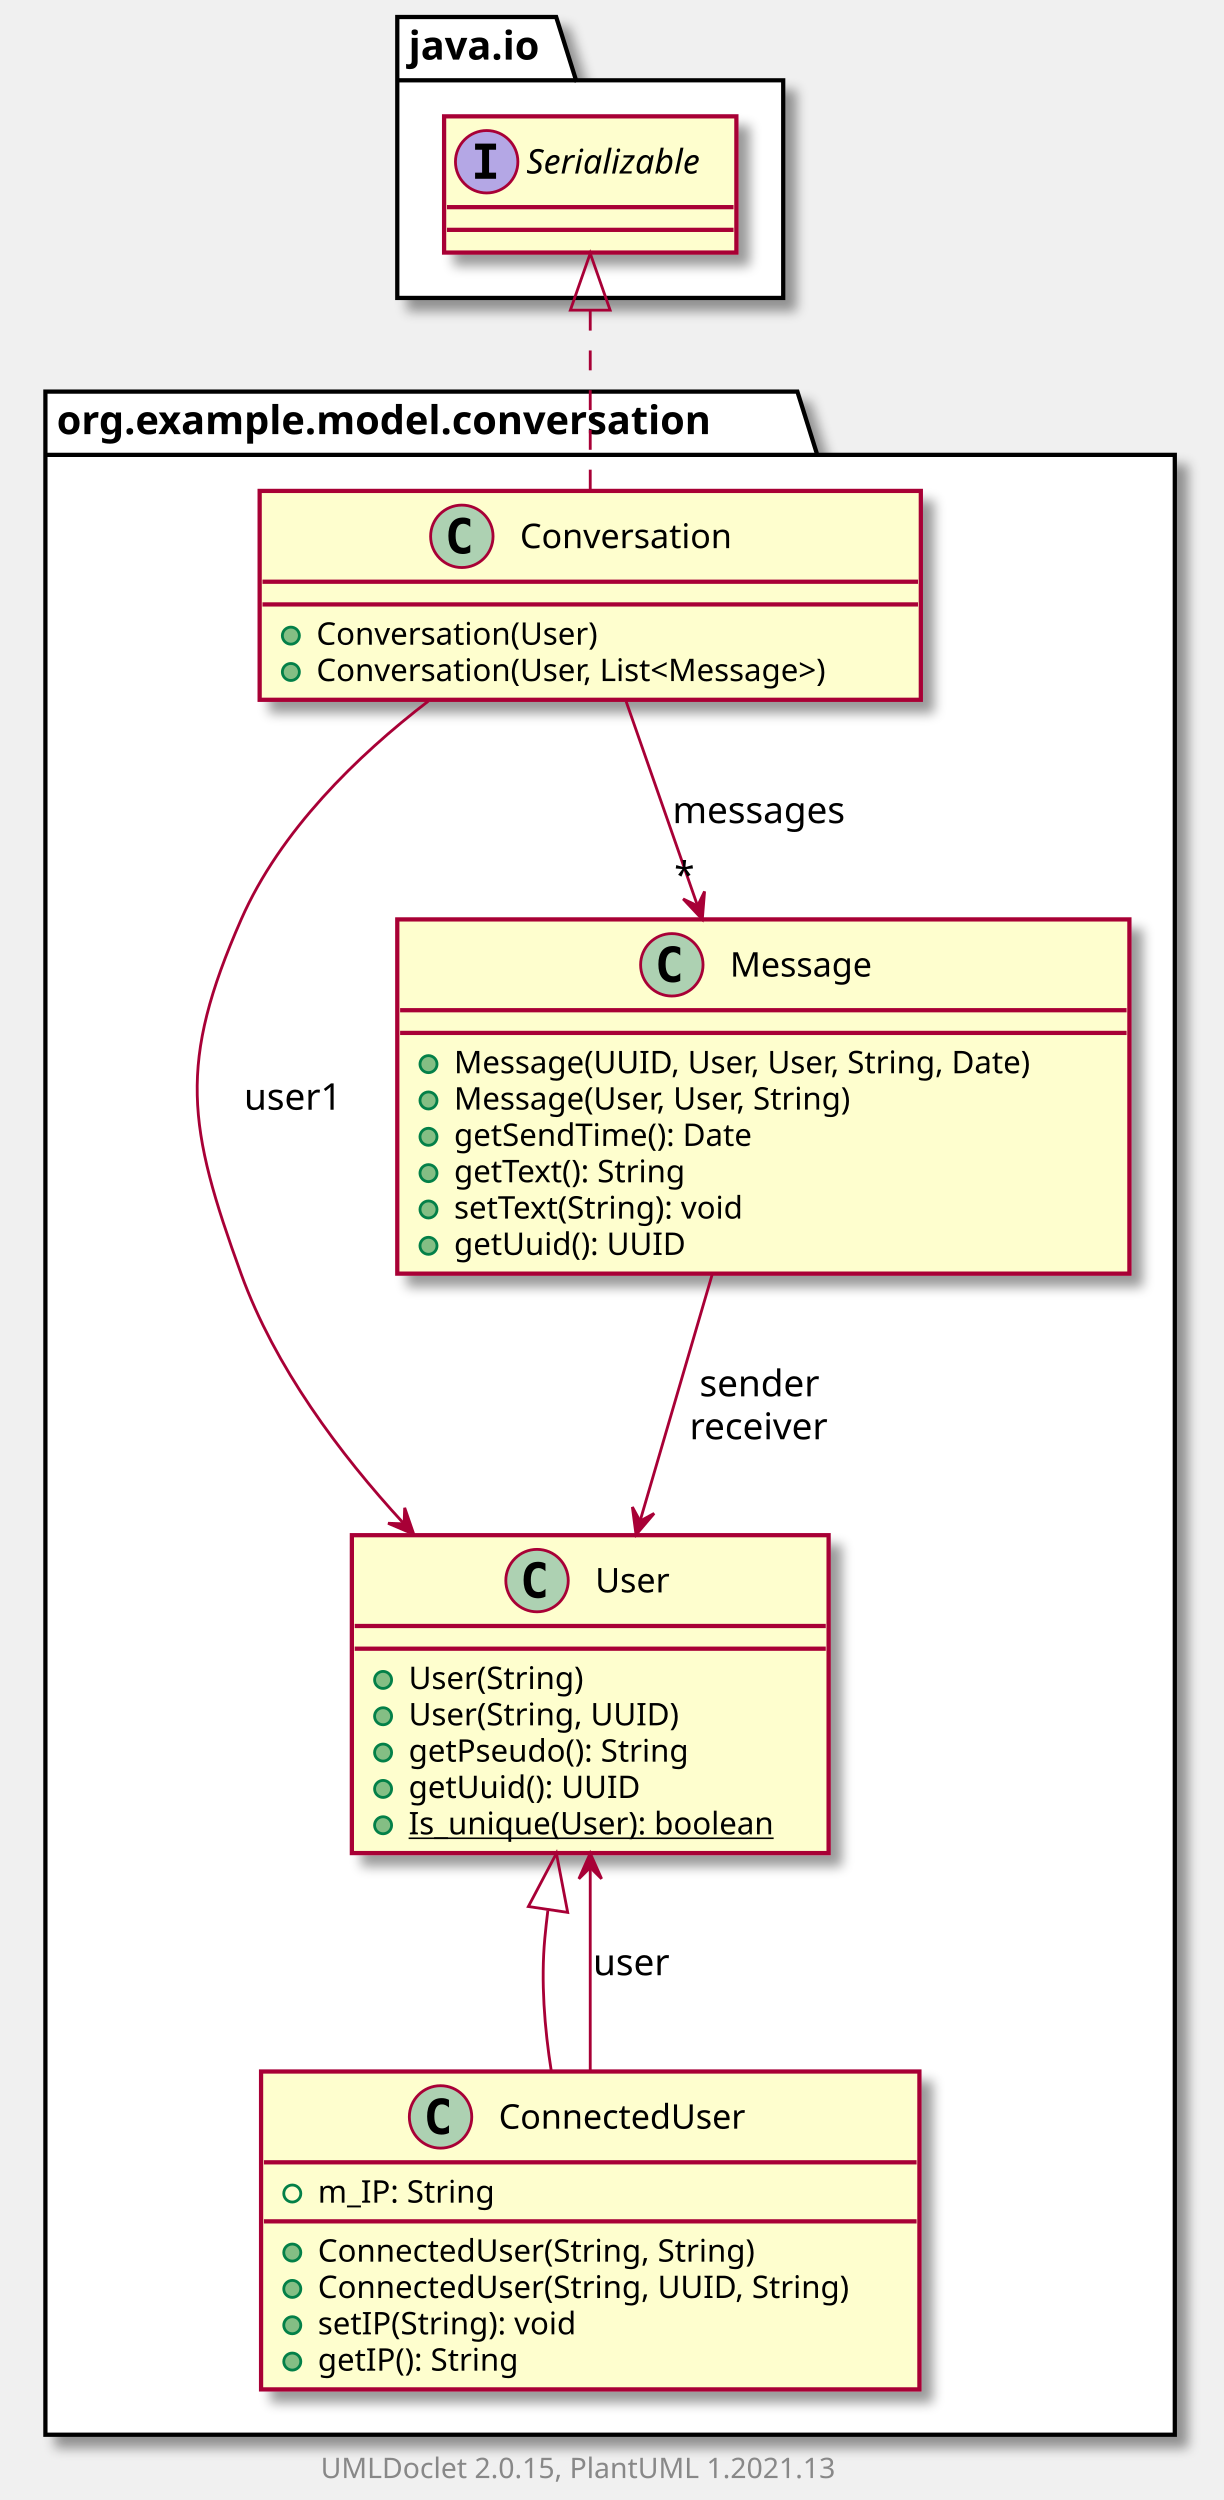
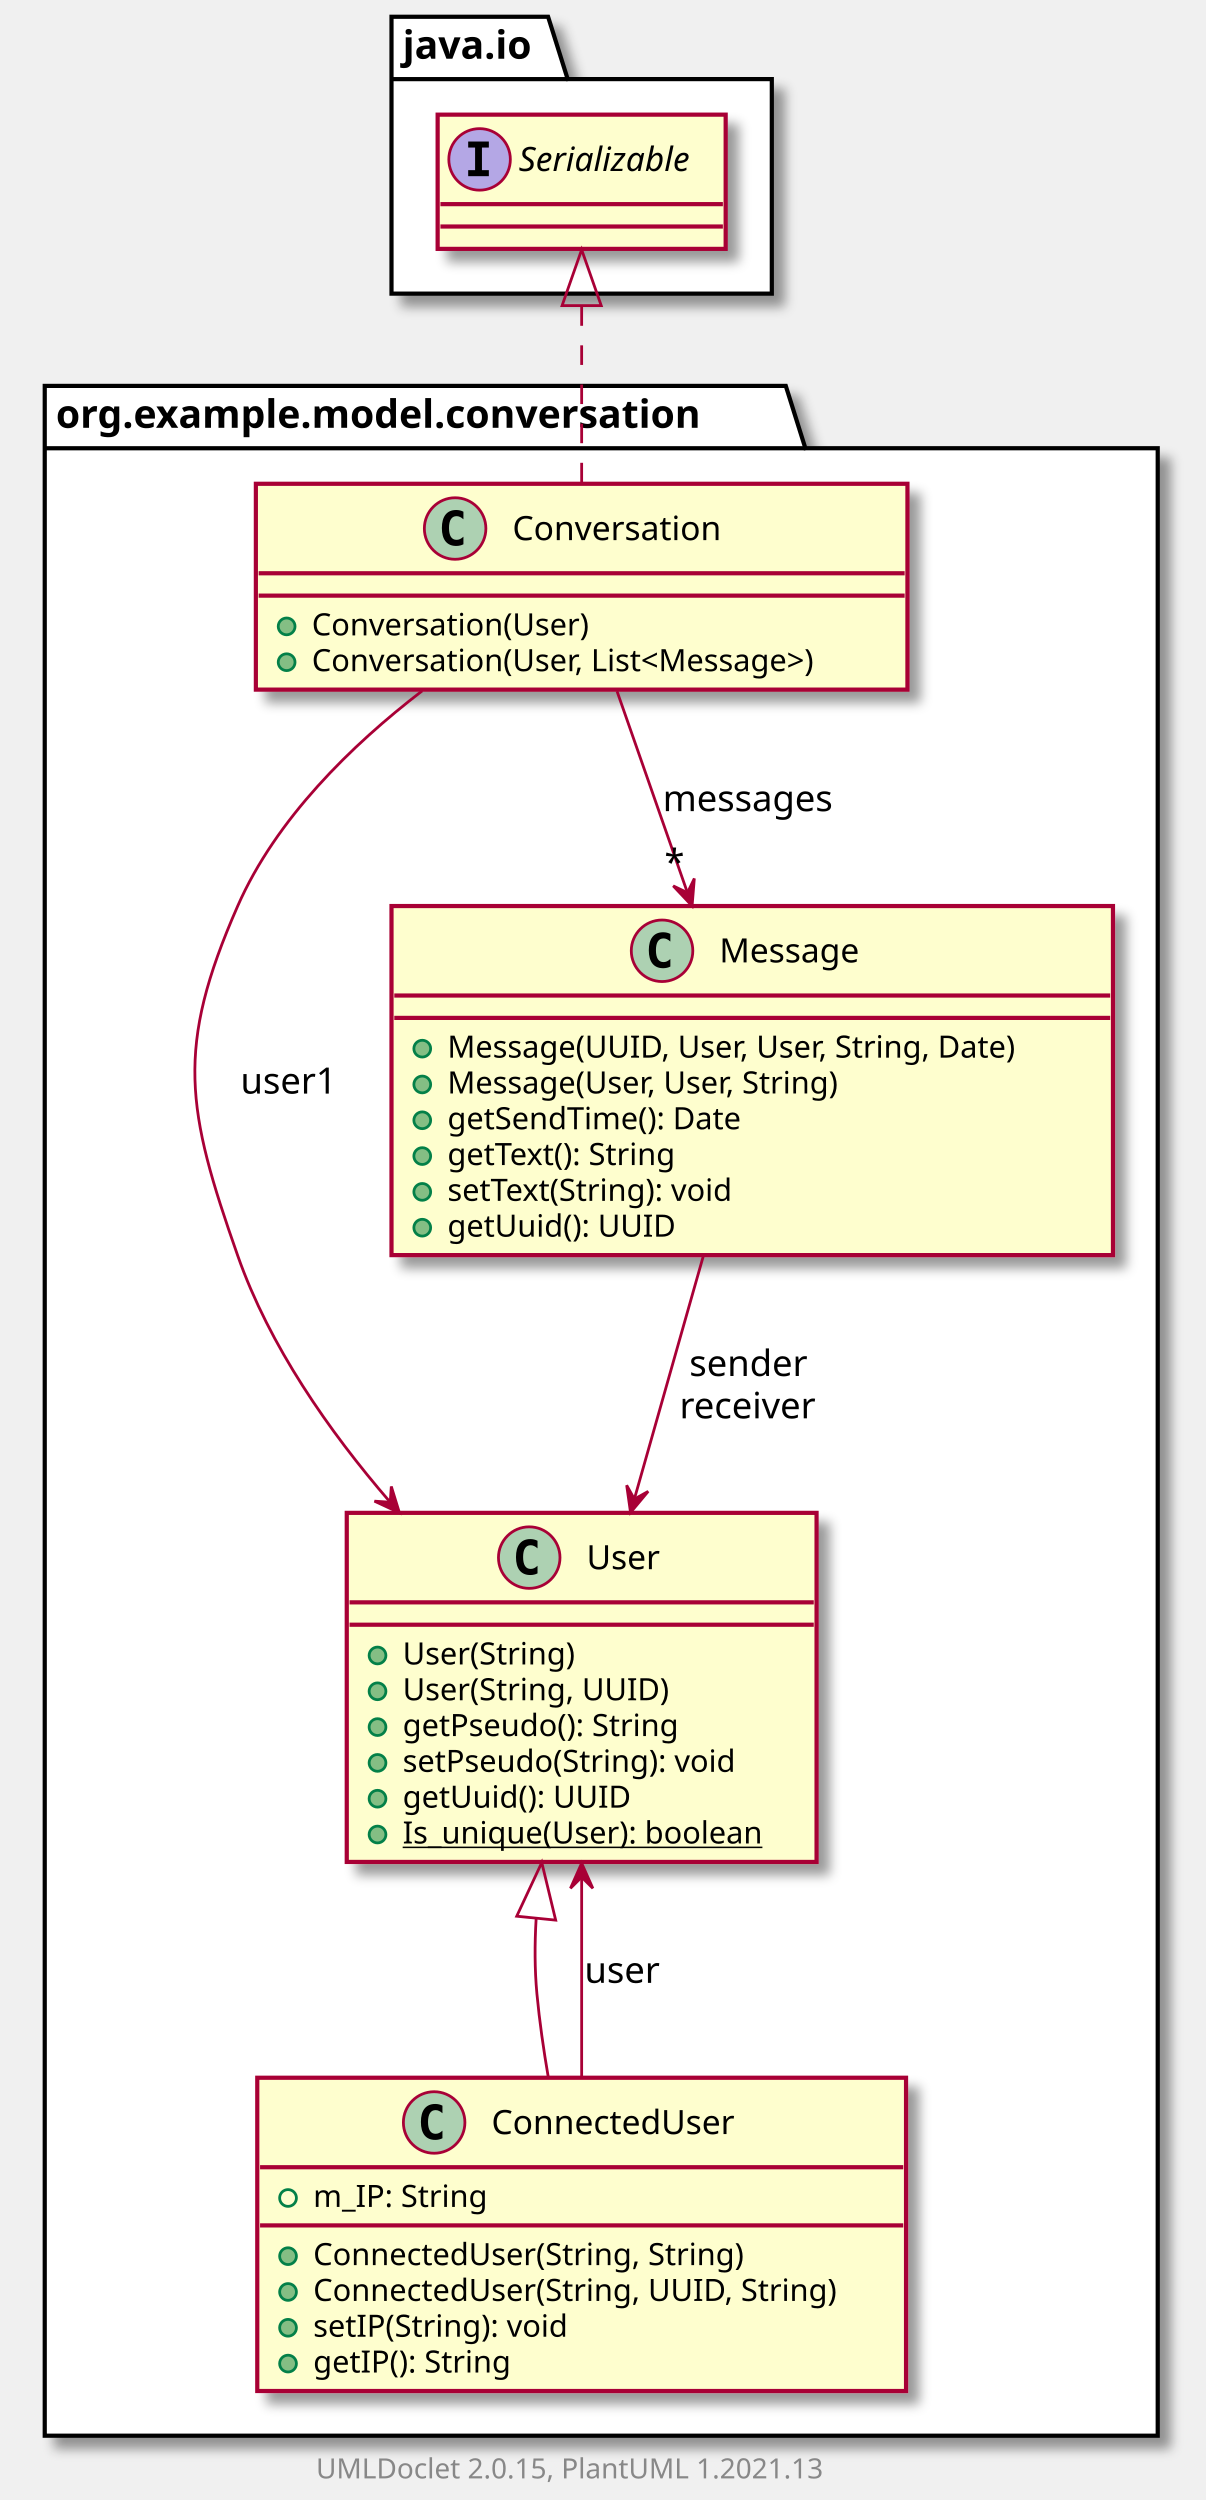
- <svg xmlns="http://www.w3.org/2000/svg" xmlns:xlink="http://www.w3.org/1999/xlink" contentScriptType="application/ecmascript" contentStyleType="text/css" height="881px" preserveAspectRatio="none" style="width:431px;height:881px;background:#FFFFFF;" version="1.1" viewBox="0 0 431 881" width="431px" zoomAndPan="magnify">
+ <svg xmlns="http://www.w3.org/2000/svg" xmlns:xlink="http://www.w3.org/1999/xlink" contentScriptType="application/ecmascript" contentStyleType="text/css" height="894px" preserveAspectRatio="none" style="width:431px;height:894px;background:#FFFFFF;" version="1.1" viewBox="0 0 431 894" width="431px" zoomAndPan="magnify">
  <defs>
-     <filter height="300%" id="f18014k0wd53s" width="300%" x="-1" y="-1">
+     <filter height="300%" id="f1xph79tozir38" width="300%" x="-1" y="-1">
      <feGaussianBlur result="blurOut" stdDeviation="2.0" />
      <feColorMatrix in="blurOut" result="blurOut2" type="matrix" values="0 0 0 0 0 0 0 0 0 0 0 0 0 0 0 0 0 0 .4 0" />
      <feOffset dx="4.0" dy="4.0" in="blurOut2" result="blurOut3" />
      <feBlend in="SourceGraphic" in2="blurOut3" mode="normal" />
    </filter>
  </defs>
  <g>
-     <polygon fill="#FFFFFF" filter="url(#f18014k0wd53s)" points="16,138,281,138,288,160.297,414,160.297,414,858,16,858,16,138" style="stroke:#000000;stroke-width:1.5;" />
+     <polygon fill="#FFFFFF" filter="url(#f1xph79tozir38)" points="16,138,281,138,288,160.297,414,160.297,414,871,16,871,16,138" style="stroke:#000000;stroke-width:1.5;" />
    <line style="stroke:#000000;stroke-width:1.5;" x1="16" x2="288" y1="160.297" y2="160.297" />
    <text fill="#000000" font-family="sans-serif" font-size="14" font-weight="bold" lengthAdjust="spacing" textLength="259" x="20" y="152.995">org.example.model.conversation</text>
-     <polygon fill="#FFFFFF" filter="url(#f18014k0wd53s)" points="140,6,196,6,203,28.297,276,28.297,276,105,140,105,140,6" style="stroke:#000000;stroke-width:1.5;" />
+     <polygon fill="#FFFFFF" filter="url(#f1xph79tozir38)" points="140,6,196,6,203,28.297,276,28.297,276,105,140,105,140,6" style="stroke:#000000;stroke-width:1.5;" />
    <line style="stroke:#000000;stroke-width:1.5;" x1="140" x2="203" y1="28.297" y2="28.297" />
    <text fill="#000000" font-family="sans-serif" font-size="14" font-weight="bold" lengthAdjust="spacing" textLength="50" x="144" y="20.995">java.io</text>
    <a href="User.html" target="_top" title="User.html" xlink:actuate="onRequest" xlink:href="User.html" xlink:show="new" xlink:title="User.html" xlink:type="simple">
-       <rect codeLine="3" fill="#FEFECE" filter="url(#f18014k0wd53s)" height="112.023" id="org.example.model.conversation.User" style="stroke:#A80036;stroke-width:1.5;" width="168" x="124" y="541" />
+       <rect codeLine="3" fill="#FEFECE" filter="url(#f1xph79tozir38)" height="124.828" id="org.example.model.conversation.User" style="stroke:#A80036;stroke-width:1.5;" width="168" x="124" y="541" />
      <ellipse cx="189.25" cy="557" fill="#ADD1B2" rx="11" ry="11" style="stroke:#A80036;stroke-width:1.0;" />
      <path d="M192.219,562.641 Q191.641,562.938 191,563.078 Q190.359,563.234 189.656,563.234 Q187.156,563.234 185.828,561.594 Q184.516,559.938 184.516,556.812 Q184.516,553.688 185.828,552.031 Q187.156,550.375 189.656,550.375 Q190.359,550.375 191,550.531 Q191.656,550.688 192.219,550.984 L192.219,553.703 Q191.594,553.125 191,552.859 Q190.406,552.578 189.781,552.578 Q188.438,552.578 187.75,553.656 Q187.062,554.719 187.062,556.812 Q187.062,558.906 187.75,559.984 Q188.438,561.047 189.781,561.047 Q190.406,561.047 191,560.781 Q191.594,560.5 192.219,559.922 L192.219,562.641 Z " fill="#000000" />
      <text fill="#000000" font-family="sans-serif" font-size="12" lengthAdjust="spacing" textLength="29" x="209.75" y="561.154">User</text>
      <line style="stroke:#A80036;stroke-width:1.5;" x1="125" x2="291" y1="573" y2="573" />
      <line style="stroke:#A80036;stroke-width:1.5;" x1="125" x2="291" y1="581" y2="581" />
      <ellipse cx="135" cy="592" fill="#84BE84" rx="3" ry="3" style="stroke:#038048;stroke-width:1.0;" />
      <text fill="#000000" font-family="sans-serif" font-size="11" lengthAdjust="spacing" textLength="69" x="144" y="595.21">User(String)</text>
      <ellipse cx="135" cy="604.805" fill="#84BE84" rx="3" ry="3" style="stroke:#038048;stroke-width:1.0;" />
      <text fill="#000000" font-family="sans-serif" font-size="11" lengthAdjust="spacing" textLength="104" x="144" y="608.015">User(String, UUID)</text>
      <ellipse cx="135" cy="617.609" fill="#84BE84" rx="3" ry="3" style="stroke:#038048;stroke-width:1.0;" />
      <text fill="#000000" font-family="sans-serif" font-size="11" lengthAdjust="spacing" textLength="110" x="144" y="620.82">getPseudo(): String</text>
      <ellipse cx="135" cy="630.414" fill="#84BE84" rx="3" ry="3" style="stroke:#038048;stroke-width:1.0;" />
-       <text fill="#000000" font-family="sans-serif" font-size="11" lengthAdjust="spacing" textLength="86" x="144" y="633.625">getUuid(): UUID</text>
+       <text fill="#000000" font-family="sans-serif" font-size="11" lengthAdjust="spacing" textLength="133" x="144" y="633.625">setPseudo(String): void</text>
      <ellipse cx="135" cy="643.219" fill="#84BE84" rx="3" ry="3" style="stroke:#038048;stroke-width:1.0;" />
-       <text fill="#000000" font-family="sans-serif" font-size="11" lengthAdjust="spacing" text-decoration="underline" textLength="142" x="144" y="646.429">Is_unique(User): boolean</text>
+       <text fill="#000000" font-family="sans-serif" font-size="11" lengthAdjust="spacing" textLength="86" x="144" y="646.429">getUuid(): UUID</text>
+       <ellipse cx="135" cy="656.023" fill="#84BE84" rx="3" ry="3" style="stroke:#038048;stroke-width:1.0;" />
+       <text fill="#000000" font-family="sans-serif" font-size="11" lengthAdjust="spacing" text-decoration="underline" textLength="142" x="144" y="659.234">Is_unique(User): boolean</text>
    </a>
    <a href="Conversation.html" target="_top" title="Conversation.html" xlink:actuate="onRequest" xlink:href="Conversation.html" xlink:show="new" xlink:title="Conversation.html" xlink:type="simple">
-       <rect codeLine="11" fill="#FEFECE" filter="url(#f18014k0wd53s)" height="73.609" id="org.example.model.conversation.Conversation" style="stroke:#A80036;stroke-width:1.5;" width="233" x="91.5" y="173" />
+       <rect codeLine="12" fill="#FEFECE" filter="url(#f1xph79tozir38)" height="73.609" id="org.example.model.conversation.Conversation" style="stroke:#A80036;stroke-width:1.5;" width="233" x="91.5" y="173" />
      <ellipse cx="162.75" cy="189" fill="#ADD1B2" rx="11" ry="11" style="stroke:#A80036;stroke-width:1.0;" />
      <path d="M165.719,194.641 Q165.141,194.938 164.5,195.078 Q163.859,195.234 163.156,195.234 Q160.656,195.234 159.328,193.594 Q158.016,191.938 158.016,188.812 Q158.016,185.688 159.328,184.031 Q160.656,182.375 163.156,182.375 Q163.859,182.375 164.5,182.531 Q165.156,182.688 165.719,182.984 L165.719,185.703 Q165.094,185.125 164.5,184.859 Q163.906,184.578 163.281,184.578 Q161.938,184.578 161.25,185.656 Q160.562,186.719 160.562,188.812 Q160.562,190.906 161.25,191.984 Q161.938,193.047 163.281,193.047 Q163.906,193.047 164.5,192.781 Q165.094,192.5 165.719,191.922 L165.719,194.641 Z " fill="#000000" />
      <text fill="#000000" font-family="sans-serif" font-size="12" lengthAdjust="spacing" textLength="82" x="183.25" y="193.154">Conversation</text>
      <line style="stroke:#A80036;stroke-width:1.5;" x1="92.5" x2="323.5" y1="205" y2="205" />
      <line style="stroke:#A80036;stroke-width:1.5;" x1="92.5" x2="323.5" y1="213" y2="213" />
      <ellipse cx="102.5" cy="224" fill="#84BE84" rx="3" ry="3" style="stroke:#038048;stroke-width:1.0;" />
      <text fill="#000000" font-family="sans-serif" font-size="11" lengthAdjust="spacing" textLength="110" x="111.5" y="227.21">Conversation(User)</text>
      <ellipse cx="102.5" cy="236.805" fill="#84BE84" rx="3" ry="3" style="stroke:#038048;stroke-width:1.0;" />
      <text fill="#000000" font-family="sans-serif" font-size="11" lengthAdjust="spacing" textLength="207" x="111.5" y="240.015">Conversation(User, List&lt;Message&gt;)</text>
    </a>
    <a href="ConnectedUser.html" target="_top" title="ConnectedUser.html" xlink:actuate="onRequest" xlink:href="ConnectedUser.html" xlink:show="new" xlink:title="ConnectedUser.html" xlink:type="simple">
-       <rect codeLine="16" fill="#FEFECE" filter="url(#f18014k0wd53s)" height="112.023" id="org.example.model.conversation.ConnectedUser" style="stroke:#A80036;stroke-width:1.5;" width="232" x="92" y="730" />
-       <ellipse cx="155.25" cy="746" fill="#ADD1B2" rx="11" ry="11" style="stroke:#A80036;stroke-width:1.0;" />
-       <path d="M158.219,751.641 Q157.641,751.938 157,752.078 Q156.359,752.234 155.656,752.234 Q153.156,752.234 151.828,750.594 Q150.516,748.938 150.516,745.812 Q150.516,742.688 151.828,741.031 Q153.156,739.375 155.656,739.375 Q156.359,739.375 157,739.531 Q157.656,739.688 158.219,739.984 L158.219,742.703 Q157.594,742.125 157,741.859 Q156.406,741.578 155.781,741.578 Q154.438,741.578 153.75,742.656 Q153.062,743.719 153.062,745.812 Q153.062,747.906 153.75,748.984 Q154.438,750.047 155.781,750.047 Q156.406,750.047 157,749.781 Q157.594,749.5 158.219,748.922 L158.219,751.641 Z " fill="#000000" />
-       <text fill="#000000" font-family="sans-serif" font-size="12" lengthAdjust="spacing" textLength="97" x="175.75" y="750.154">ConnectedUser</text>
-       <line style="stroke:#A80036;stroke-width:1.5;" x1="93" x2="323" y1="762" y2="762" />
-       <ellipse cx="103" cy="773" rx="3" ry="3" style="stroke:#038048;stroke-width:1.0;fill:none;" />
-       <text fill="#000000" font-family="sans-serif" font-size="11" lengthAdjust="spacing" textLength="69" x="112" y="776.21">m_IP: String</text>
-       <line style="stroke:#A80036;stroke-width:1.5;" x1="93" x2="323" y1="782.805" y2="782.805" />
-       <ellipse cx="103" cy="793.805" fill="#84BE84" rx="3" ry="3" style="stroke:#038048;stroke-width:1.0;" />
-       <text fill="#000000" font-family="sans-serif" font-size="11" lengthAdjust="spacing" textLength="171" x="112" y="797.015">ConnectedUser(String, String)</text>
-       <ellipse cx="103" cy="806.609" fill="#84BE84" rx="3" ry="3" style="stroke:#038048;stroke-width:1.0;" />
-       <text fill="#000000" font-family="sans-serif" font-size="11" lengthAdjust="spacing" textLength="206" x="112" y="809.82">ConnectedUser(String, UUID, String)</text>
-       <ellipse cx="103" cy="819.414" fill="#84BE84" rx="3" ry="3" style="stroke:#038048;stroke-width:1.0;" />
-       <text fill="#000000" font-family="sans-serif" font-size="11" lengthAdjust="spacing" textLength="101" x="112" y="822.625">setIP(String): void</text>
-       <ellipse cx="103" cy="832.219" fill="#84BE84" rx="3" ry="3" style="stroke:#038048;stroke-width:1.0;" />
-       <text fill="#000000" font-family="sans-serif" font-size="11" lengthAdjust="spacing" textLength="78" x="112" y="835.429">getIP(): String</text>
+       <rect codeLine="17" fill="#FEFECE" filter="url(#f1xph79tozir38)" height="112.023" id="org.example.model.conversation.ConnectedUser" style="stroke:#A80036;stroke-width:1.5;" width="232" x="92" y="743" />
+       <ellipse cx="155.25" cy="759" fill="#ADD1B2" rx="11" ry="11" style="stroke:#A80036;stroke-width:1.0;" />
+       <path d="M158.219,764.641 Q157.641,764.938 157,765.078 Q156.359,765.234 155.656,765.234 Q153.156,765.234 151.828,763.594 Q150.516,761.938 150.516,758.812 Q150.516,755.688 151.828,754.031 Q153.156,752.375 155.656,752.375 Q156.359,752.375 157,752.531 Q157.656,752.688 158.219,752.984 L158.219,755.703 Q157.594,755.125 157,754.859 Q156.406,754.578 155.781,754.578 Q154.438,754.578 153.75,755.656 Q153.062,756.719 153.062,758.812 Q153.062,760.906 153.75,761.984 Q154.438,763.047 155.781,763.047 Q156.406,763.047 157,762.781 Q157.594,762.5 158.219,761.922 L158.219,764.641 Z " fill="#000000" />
+       <text fill="#000000" font-family="sans-serif" font-size="12" lengthAdjust="spacing" textLength="97" x="175.75" y="763.154">ConnectedUser</text>
+       <line style="stroke:#A80036;stroke-width:1.5;" x1="93" x2="323" y1="775" y2="775" />
+       <ellipse cx="103" cy="786" rx="3" ry="3" style="stroke:#038048;stroke-width:1.0;fill:none;" />
+       <text fill="#000000" font-family="sans-serif" font-size="11" lengthAdjust="spacing" textLength="69" x="112" y="789.21">m_IP: String</text>
+       <line style="stroke:#A80036;stroke-width:1.5;" x1="93" x2="323" y1="795.805" y2="795.805" />
+       <ellipse cx="103" cy="806.805" fill="#84BE84" rx="3" ry="3" style="stroke:#038048;stroke-width:1.0;" />
+       <text fill="#000000" font-family="sans-serif" font-size="11" lengthAdjust="spacing" textLength="171" x="112" y="810.015">ConnectedUser(String, String)</text>
+       <ellipse cx="103" cy="819.609" fill="#84BE84" rx="3" ry="3" style="stroke:#038048;stroke-width:1.0;" />
+       <text fill="#000000" font-family="sans-serif" font-size="11" lengthAdjust="spacing" textLength="206" x="112" y="822.82">ConnectedUser(String, UUID, String)</text>
+       <ellipse cx="103" cy="832.414" fill="#84BE84" rx="3" ry="3" style="stroke:#038048;stroke-width:1.0;" />
+       <text fill="#000000" font-family="sans-serif" font-size="11" lengthAdjust="spacing" textLength="101" x="112" y="835.625">setIP(String): void</text>
+       <ellipse cx="103" cy="845.219" fill="#84BE84" rx="3" ry="3" style="stroke:#038048;stroke-width:1.0;" />
+       <text fill="#000000" font-family="sans-serif" font-size="11" lengthAdjust="spacing" textLength="78" x="112" y="848.429">getIP(): String</text>
    </a>
    <a href="Message.html" target="_top" title="Message.html" xlink:actuate="onRequest" xlink:href="Message.html" xlink:show="new" xlink:title="Message.html" xlink:type="simple">
-       <rect codeLine="24" fill="#FEFECE" filter="url(#f18014k0wd53s)" height="124.828" id="org.example.model.conversation.Message" style="stroke:#A80036;stroke-width:1.5;" width="258" x="140" y="324" />
+       <rect codeLine="25" fill="#FEFECE" filter="url(#f1xph79tozir38)" height="124.828" id="org.example.model.conversation.Message" style="stroke:#A80036;stroke-width:1.5;" width="258" x="140" y="324" />
      <ellipse cx="236.75" cy="340" fill="#ADD1B2" rx="11" ry="11" style="stroke:#A80036;stroke-width:1.0;" />
      <path d="M239.719,345.641 Q239.141,345.938 238.5,346.078 Q237.859,346.234 237.156,346.234 Q234.656,346.234 233.328,344.594 Q232.016,342.938 232.016,339.812 Q232.016,336.688 233.328,335.031 Q234.656,333.375 237.156,333.375 Q237.859,333.375 238.5,333.531 Q239.156,333.688 239.719,333.984 L239.719,336.703 Q239.094,336.125 238.5,335.859 Q237.906,335.578 237.281,335.578 Q235.938,335.578 235.25,336.656 Q234.562,337.719 234.562,339.812 Q234.562,341.906 235.25,342.984 Q235.938,344.047 237.281,344.047 Q237.906,344.047 238.5,343.781 Q239.094,343.5 239.719,342.922 L239.719,345.641 Z " fill="#000000" />
      <text fill="#000000" font-family="sans-serif" font-size="12" lengthAdjust="spacing" textLength="56" x="257.25" y="344.154">Message</text>
      <line style="stroke:#A80036;stroke-width:1.5;" x1="141" x2="397" y1="356" y2="356" />
      <line style="stroke:#A80036;stroke-width:1.5;" x1="141" x2="397" y1="364" y2="364" />
      <ellipse cx="151" cy="375" fill="#84BE84" rx="3" ry="3" style="stroke:#038048;stroke-width:1.0;" />
      <text fill="#000000" font-family="sans-serif" font-size="11" lengthAdjust="spacing" textLength="232" x="160" y="378.21">Message(UUID, User, User, String, Date)</text>
      <ellipse cx="151" cy="387.805" fill="#84BE84" rx="3" ry="3" style="stroke:#038048;stroke-width:1.0;" />
      <text fill="#000000" font-family="sans-serif" font-size="11" lengthAdjust="spacing" textLength="163" x="160" y="391.015">Message(User, User, String)</text>
      <ellipse cx="151" cy="400.609" fill="#84BE84" rx="3" ry="3" style="stroke:#038048;stroke-width:1.0;" />
      <text fill="#000000" font-family="sans-serif" font-size="11" lengthAdjust="spacing" textLength="117" x="160" y="403.82">getSendTime(): Date</text>
      <ellipse cx="151" cy="413.414" fill="#84BE84" rx="3" ry="3" style="stroke:#038048;stroke-width:1.0;" />
      <text fill="#000000" font-family="sans-serif" font-size="11" lengthAdjust="spacing" textLength="92" x="160" y="416.625">getText(): String</text>
      <ellipse cx="151" cy="426.219" fill="#84BE84" rx="3" ry="3" style="stroke:#038048;stroke-width:1.0;" />
      <text fill="#000000" font-family="sans-serif" font-size="11" lengthAdjust="spacing" textLength="115" x="160" y="429.429">setText(String): void</text>
      <ellipse cx="151" cy="439.023" fill="#84BE84" rx="3" ry="3" style="stroke:#038048;stroke-width:1.0;" />
      <text fill="#000000" font-family="sans-serif" font-size="11" lengthAdjust="spacing" textLength="86" x="160" y="442.234">getUuid(): UUID</text>
    </a>
-     <rect codeLine="42" fill="#FEFECE" filter="url(#f18014k0wd53s)" height="48" id="java.io.Serializable" style="stroke:#A80036;stroke-width:1.5;" width="103" x="156.5" y="41" />
+     <rect codeLine="43" fill="#FEFECE" filter="url(#f1xph79tozir38)" height="48" id="java.io.Serializable" style="stroke:#A80036;stroke-width:1.5;" width="103" x="156.5" y="41" />
    <ellipse cx="171.5" cy="57" fill="#B4A7E5" rx="11" ry="11" style="stroke:#A80036;stroke-width:1.0;" />
    <path d="M167.422,52.766 L167.422,50.609 L174.812,50.609 L174.812,52.766 L172.344,52.766 L172.344,60.844 L174.812,60.844 L174.812,63 L167.422,63 L167.422,60.844 L169.891,60.844 L169.891,52.766 L167.422,52.766 Z " fill="#000000" />
    <text fill="#000000" font-family="sans-serif" font-size="12" font-style="italic" lengthAdjust="spacing" textLength="71" x="185.5" y="61.154">Serializable</text>
    <line style="stroke:#A80036;stroke-width:1.5;" x1="157.5" x2="258.5" y1="73" y2="73" />
    <line style="stroke:#A80036;stroke-width:1.5;" x1="157.5" x2="258.5" y1="81" y2="81" />
-     <path codeLine="33" d="M208,109.5 C208,129.76 208,153.59 208,172.85 " fill="none" id="java.io.Serializable-backto-org.example.model.conversation.Conversation" style="stroke:#A80036;stroke-width:1.0;stroke-dasharray:7.0,7.0;" />
+     <path codeLine="34" d="M208,109.5 C208,129.76 208,153.59 208,172.85 " fill="none" id="java.io.Serializable-backto-org.example.model.conversation.Conversation" style="stroke:#A80036;stroke-width:1.0;stroke-dasharray:7.0,7.0;" />
    <polygon fill="none" points="201,109.29,208,89.29,215,109.29,201,109.29" style="stroke:#A80036;stroke-width:1.0;" />
-     <path codeLine="34" d="M150.98,247.04 C125.74,266.44 98.7,292.8 85,324 C62.66,374.87 66.04,396.78 85,449 C96.86,481.66 119.51,512.13 142.17,536.77 " fill="none" id="org.example.model.conversation.Conversation-to-org.example.model.conversation.User" style="stroke:#A80036;stroke-width:1.0;" />
-     <polygon fill="#A80036" points="145.81,540.67,142.612,531.355,142.406,537.008,136.752,536.802,145.81,540.67" style="stroke:#A80036;stroke-width:1.0;" />
+     <path codeLine="35" d="M150.98,247.04 C125.74,266.44 98.7,292.8 85,324 C62.66,374.87 66.59,396.58 85,449 C96.33,481.27 117.62,511.78 139.34,536.97 " fill="none" id="org.example.model.conversation.Conversation-to-org.example.model.conversation.User" style="stroke:#A80036;stroke-width:1.0;" />
+     <polygon fill="#A80036" points="142.83,540.97,139.934,531.557,139.546,537.2,133.902,536.812,142.83,540.97" style="stroke:#A80036;stroke-width:1.0;" />
    <text fill="#000000" font-family="sans-serif" font-size="13" lengthAdjust="spacing" textLength="36" x="86" y="391.067">user1</text>
-     <path codeLine="35" d="M220.64,247.16 C227.9,267.93 237.25,294.68 245.79,319.11 " fill="none" id="org.example.model.conversation.Conversation-to-org.example.model.conversation.Message" style="stroke:#A80036;stroke-width:1.0;" />
+     <path codeLine="36" d="M220.64,247.16 C227.9,267.93 237.25,294.68 245.79,319.11 " fill="none" id="org.example.model.conversation.Conversation-to-org.example.model.conversation.Message" style="stroke:#A80036;stroke-width:1.0;" />
    <polygon fill="#A80036" points="247.49,323.96,248.288,314.144,245.836,319.241,240.738,316.789,247.49,323.96" style="stroke:#A80036;stroke-width:1.0;" />
    <text fill="#000000" font-family="sans-serif" font-size="13" lengthAdjust="spacing" textLength="66" x="237" y="290.067">messages</text>
    <text fill="#000000" font-family="sans-serif" font-size="13" lengthAdjust="spacing" textLength="7" x="237.598" y="312.946">*</text>
-     <path codeLine="36" d="M193.06,673.29 C192.66,676.56 192.3,679.81 192,683 C190.58,698.26 191.89,714.7 194.27,729.84 " fill="none" id="org.example.model.conversation.User-backto-org.example.model.conversation.ConnectedUser" style="stroke:#A80036;stroke-width:1.0;" />
-     <polygon fill="none" points="186.2,671.86,196.08,653.11,200.05,673.93,186.2,671.86" style="stroke:#A80036;stroke-width:1.0;" />
-     <path codeLine="37" d="M208,729.98 C208,707.45 208,681.31 208,658.27 " fill="none" id="org.example.model.conversation.ConnectedUser-to-org.example.model.conversation.User" style="stroke:#A80036;stroke-width:1.0;" />
-     <polygon fill="#A80036" points="208,653.09,204,662.09,208,658.09,212,662.09,208,653.09" style="stroke:#A80036;stroke-width:1.0;" />
-     <text fill="#000000" font-family="sans-serif" font-size="13" lengthAdjust="spacing" textLength="28" x="209" y="696.067">user</text>
-     <path codeLine="38" d="M250.95,449.21 C242.94,476.57 233.56,508.64 225.61,535.82 " fill="none" id="org.example.model.conversation.Message-to-org.example.model.conversation.User" style="stroke:#A80036;stroke-width:1.0;" />
-     <polygon fill="#A80036" points="224.14,540.83,230.521,533.327,225.553,536.034,222.847,531.066,224.14,540.83" style="stroke:#A80036;stroke-width:1.0;" />
+     <path codeLine="37" d="M191.72,686.2 C191.18,695.22 191.19,704.3 192,713 C192.91,722.72 194.38,732.98 196.08,742.89 " fill="none" id="org.example.model.conversation.User-backto-org.example.model.conversation.ConnectedUser" style="stroke:#A80036;stroke-width:1.0;" />
+     <polygon fill="none" points="184.78,685.24,193.74,666.04,198.71,686.64,184.78,685.24" style="stroke:#A80036;stroke-width:1.0;" />
+     <path codeLine="38" d="M208,742.71 C208,720.52 208,694.73 208,671.48 " fill="none" id="org.example.model.conversation.ConnectedUser-to-org.example.model.conversation.User" style="stroke:#A80036;stroke-width:1.0;" />
+     <polygon fill="#A80036" points="208,666.26,204,675.26,208,671.26,212,675.26,208,666.26" style="stroke:#A80036;stroke-width:1.0;" />
+     <text fill="#000000" font-family="sans-serif" font-size="13" lengthAdjust="spacing" textLength="28" x="209" y="709.067">user</text>
+     <path codeLine="39" d="M251.52,449.11 C243.83,476.21 234.78,508.1 226.93,535.77 " fill="none" id="org.example.model.conversation.Message-to-org.example.model.conversation.User" style="stroke:#A80036;stroke-width:1.0;" />
+     <polygon fill="#A80036" points="225.48,540.88,231.793,533.32,226.85,536.071,224.099,531.129,225.48,540.88" style="stroke:#A80036;stroke-width:1.0;" />
    <text fill="#000000" font-family="sans-serif" font-size="13" lengthAdjust="spacing" textLength="44" x="246.5" y="492.067">sender</text>
    <text fill="#000000" font-family="sans-serif" font-size="13" lengthAdjust="spacing" textLength="51" x="243" y="507.2">receiver</text>
-     <text fill="#888888" font-family="sans-serif" font-size="10" lengthAdjust="spacing" textLength="192" x="113" y="873.282">UMLDoclet 2.0.15, PlantUML 1.2021.13</text>
+     <text fill="#888888" font-family="sans-serif" font-size="10" lengthAdjust="spacing" textLength="192" x="113" y="886.282">UMLDoclet 2.0.15, PlantUML 1.2021.13</text>
  </g>
</svg>
